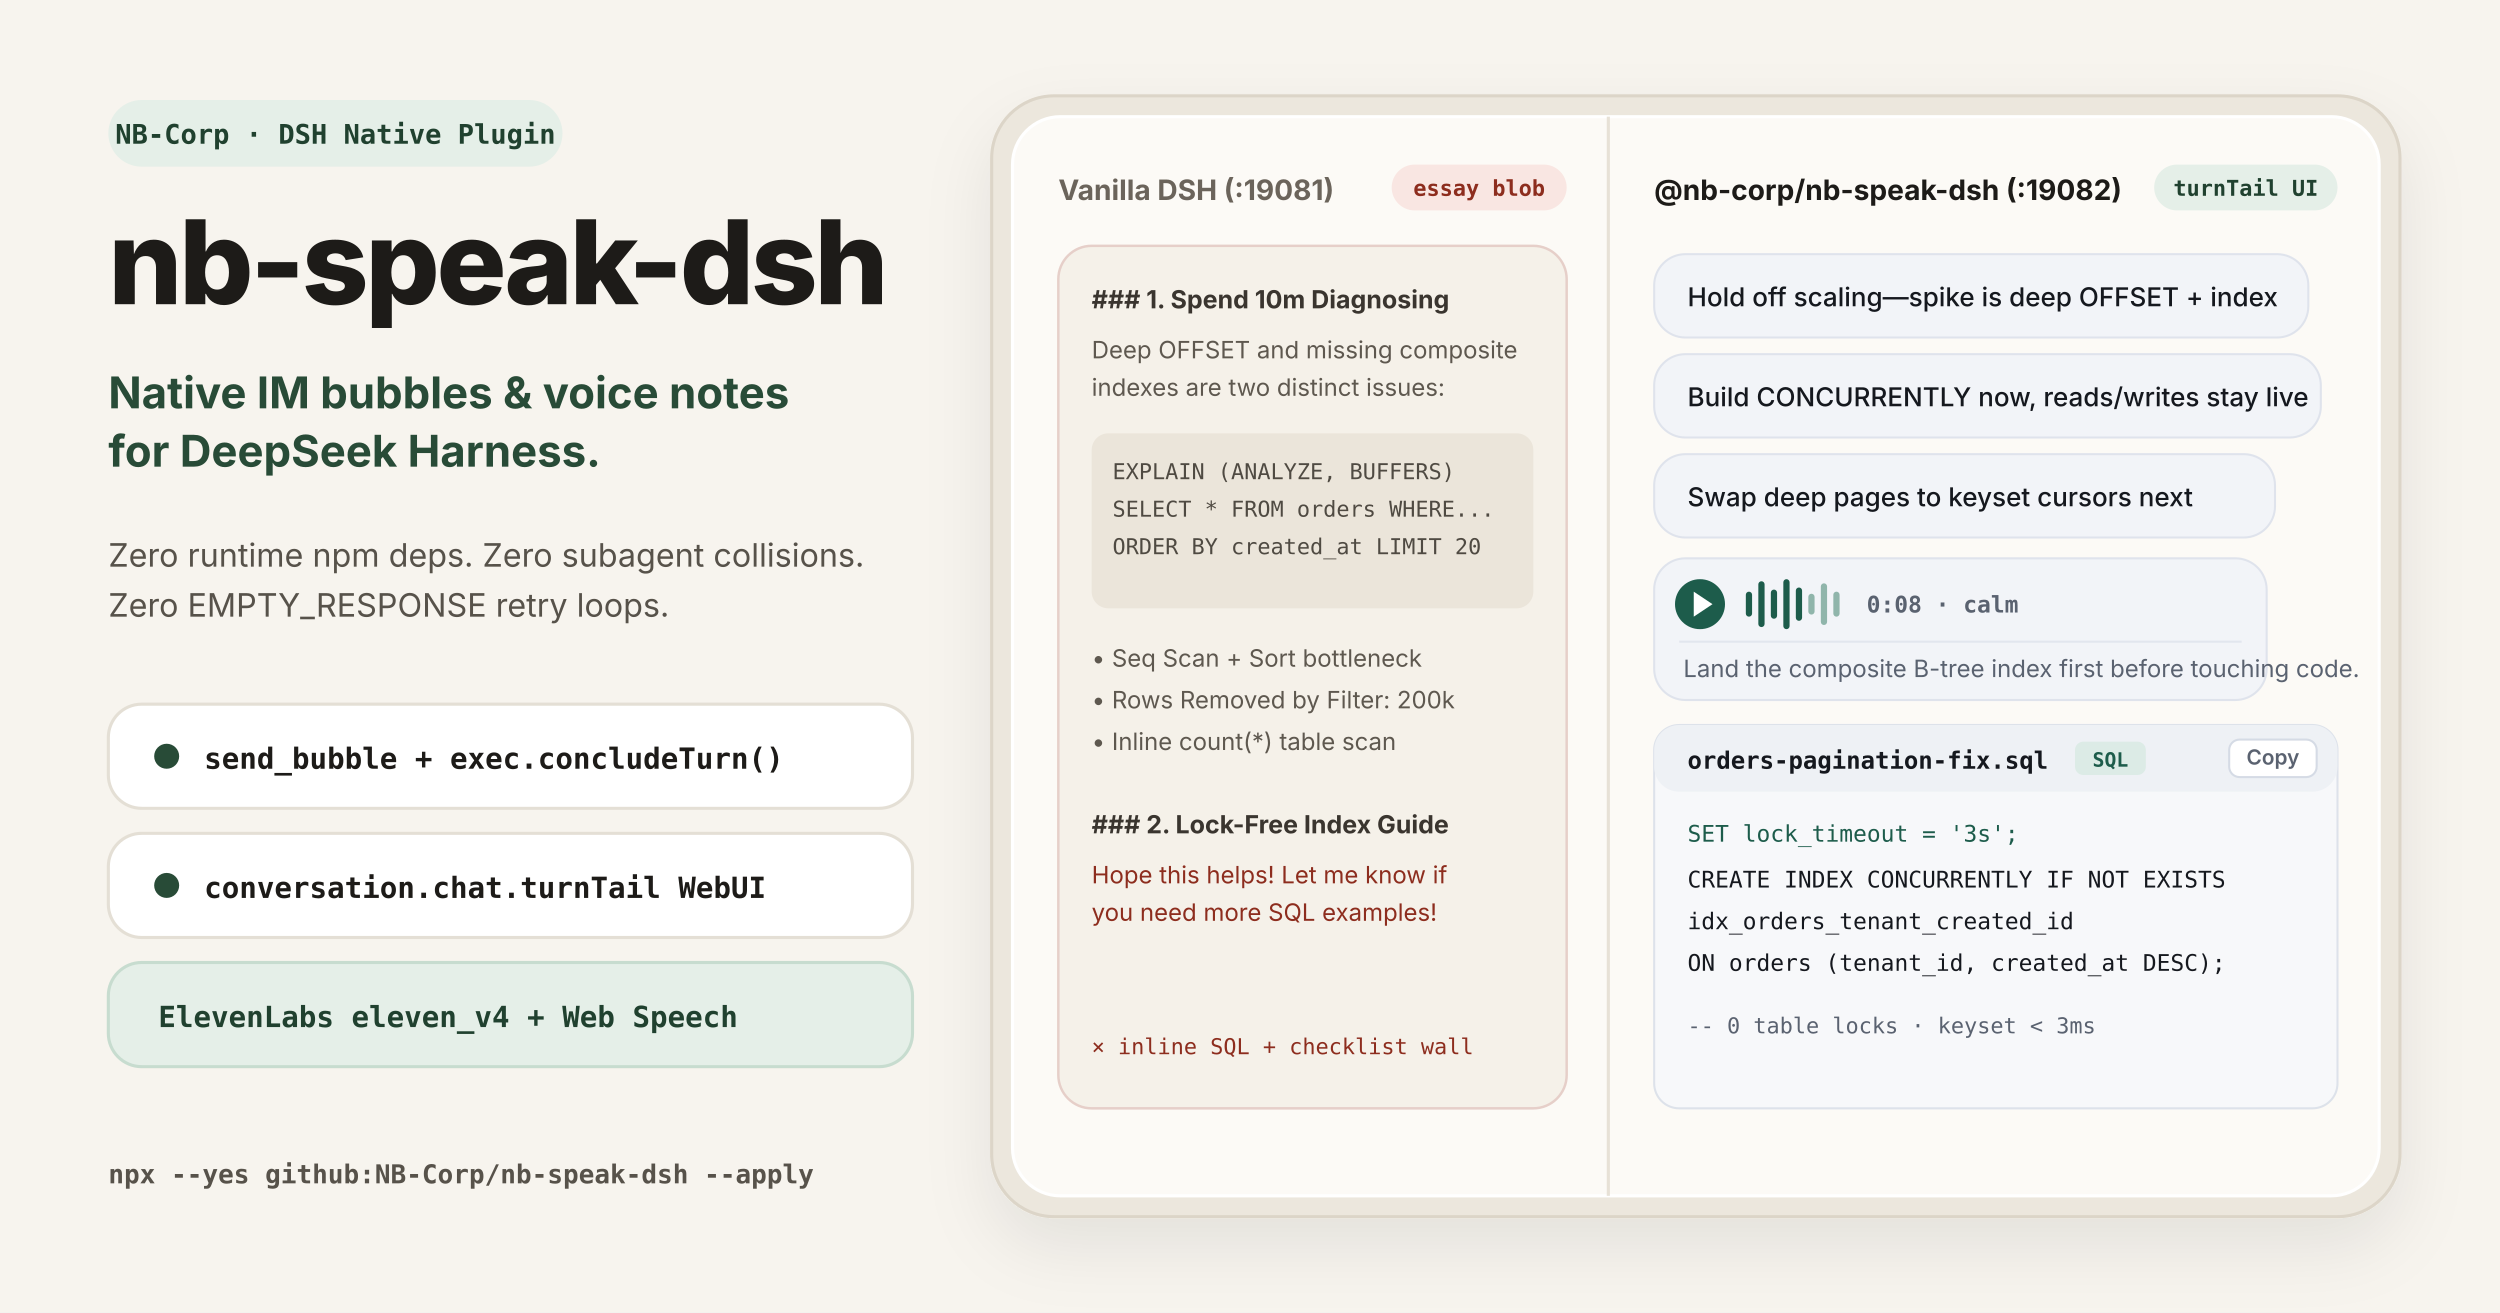
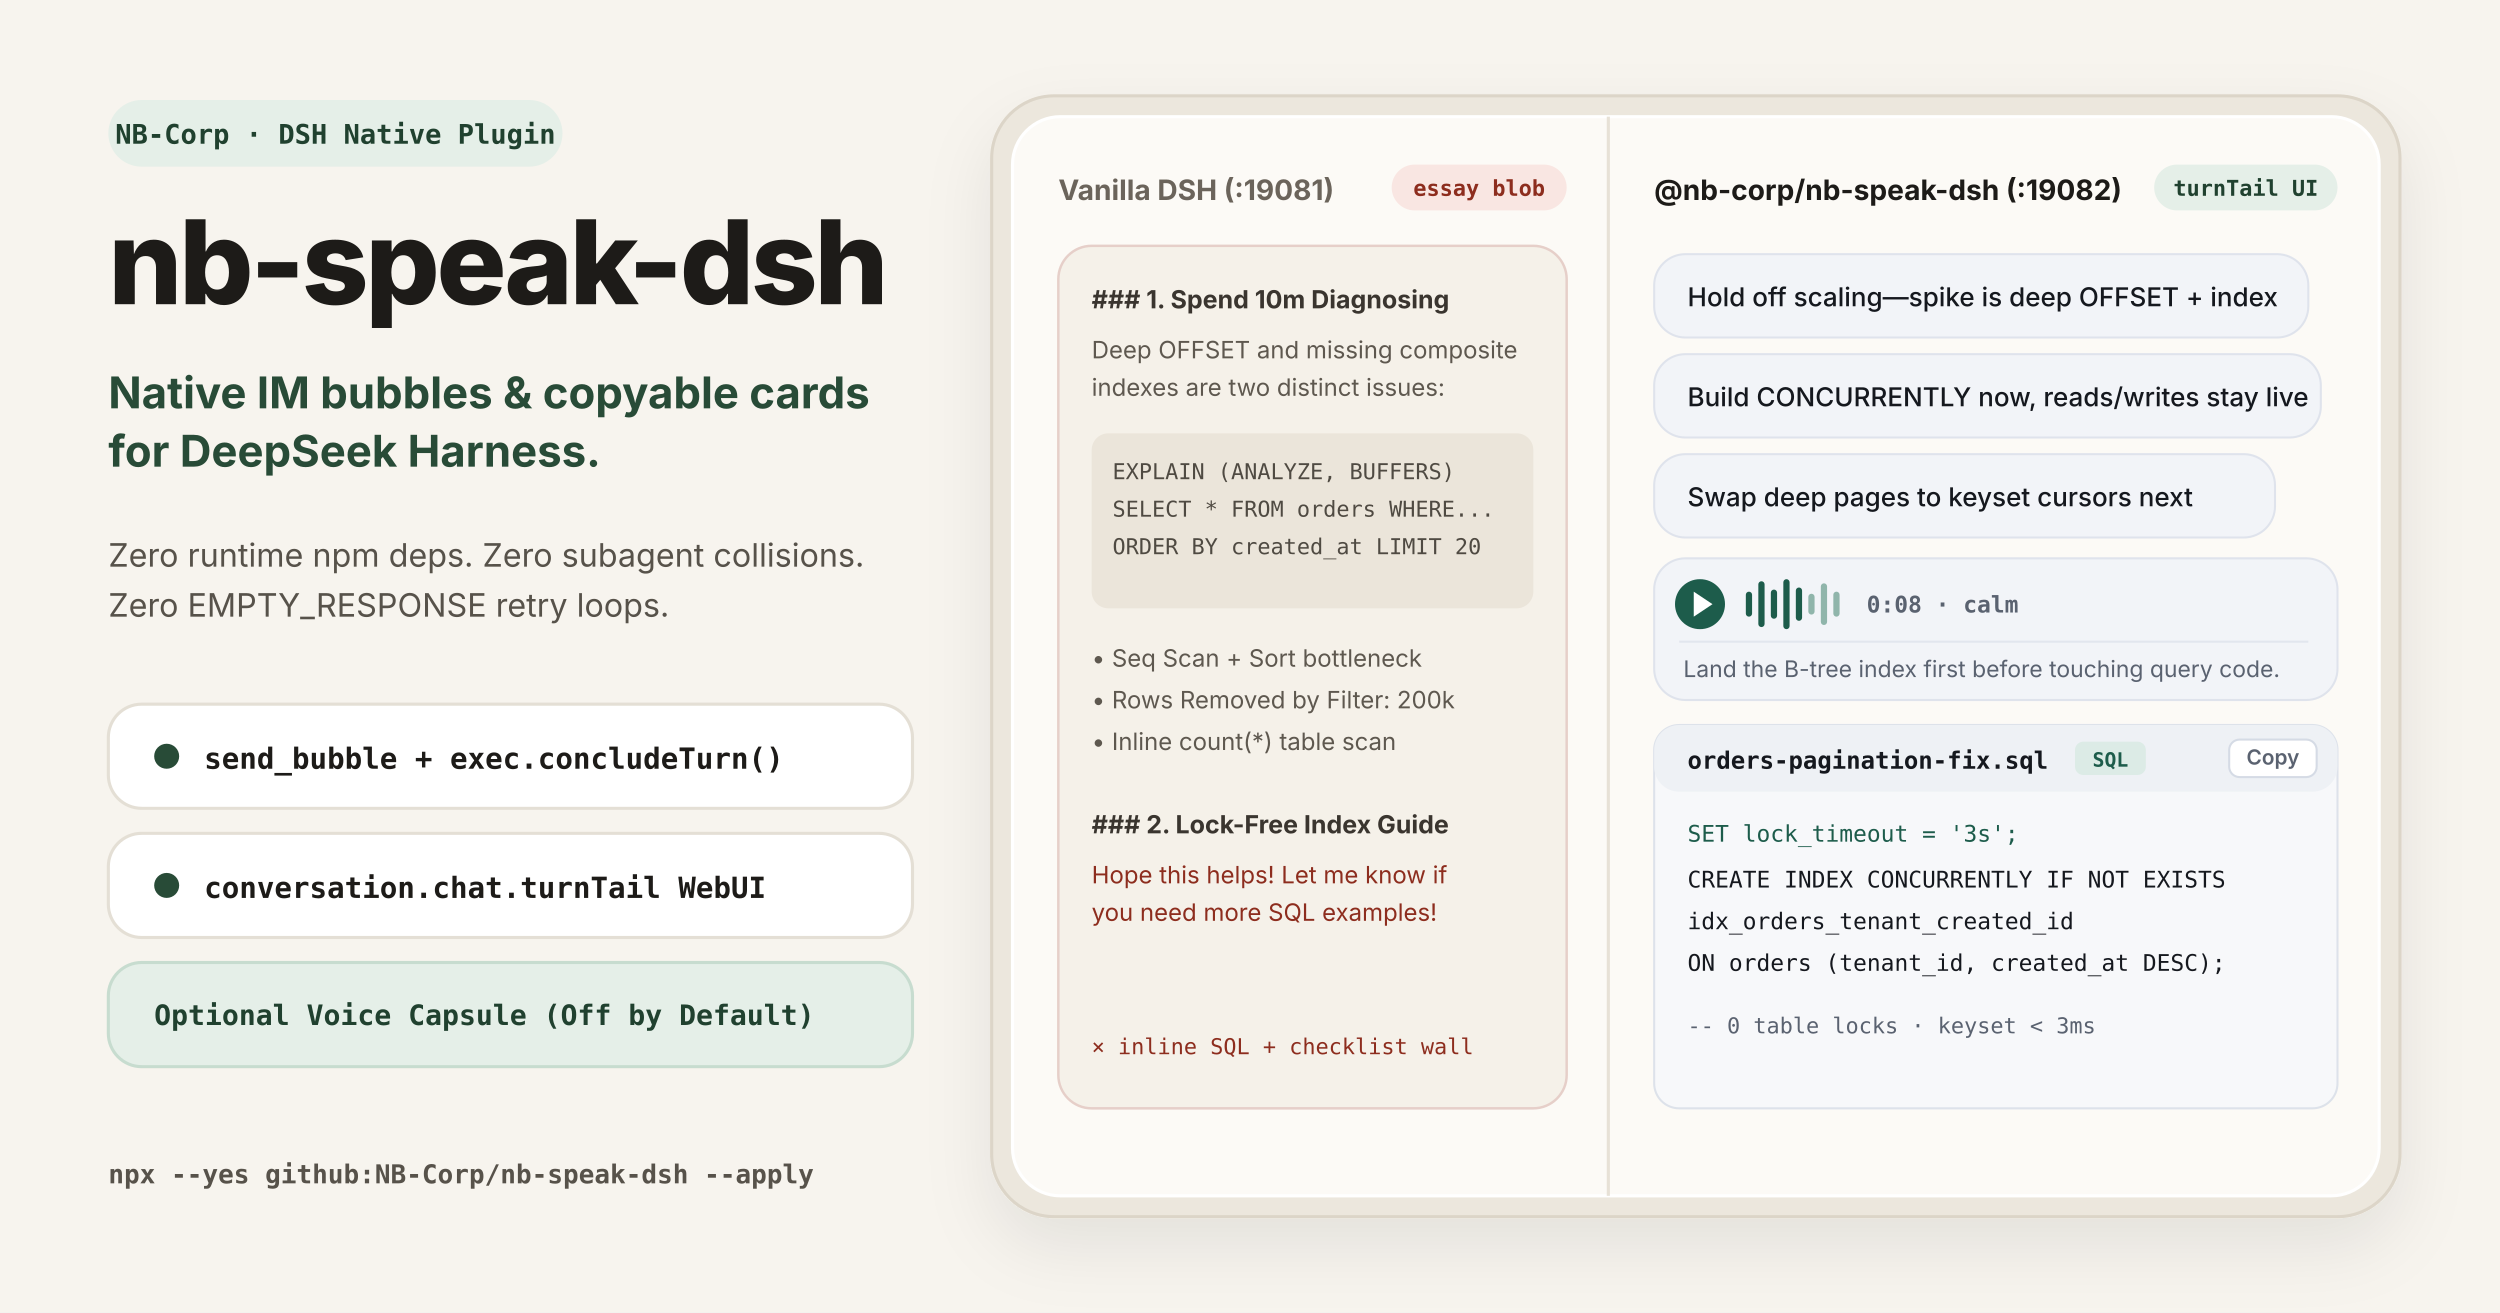
<svg xmlns="http://www.w3.org/2000/svg" viewBox="0 0 1200 630" width="1200" height="630">
  <defs>
    <filter id="softShadow" x="-10%" y="-10%" width="120%" height="125%">
      <feDropShadow dx="0" dy="14" stdDeviation="16" flood-color="#221e18" flood-opacity="0.08" />
    </filter>
  </defs>
  <rect width="1200" height="630" fill="#f7f4ee" />
  <rect x="52" y="48" width="218" height="32" rx="16" fill="#e5efe8" />
  <text x="161" y="69" text-anchor="middle" font-family="ui-monospace, SFMono-Regular, Consolas, monospace" font-size="13" font-weight="700" fill="#20412f">NB-Corp · DSH Native Plugin</text>
  <text x="52" y="146" font-family="-apple-system, BlinkMacSystemFont, 'Segoe UI', system-ui, sans-serif" font-size="56" font-weight="800" letter-spacing="-1.6" fill="#1d1b18">nb-speak-dsh</text>
-   <text x="52" y="196" font-family="-apple-system, BlinkMacSystemFont, 'Segoe UI', system-ui, sans-serif" font-size="21" font-weight="700" fill="#284b37">Native IM bubbles &amp; voice notes</text>
+   <text x="52" y="196" font-family="-apple-system, BlinkMacSystemFont, 'Segoe UI', system-ui, sans-serif" font-size="21" font-weight="700" fill="#284b37">Native IM bubbles &amp; copyable cards</text>
  <text x="52" y="224" font-family="-apple-system, BlinkMacSystemFont, 'Segoe UI', system-ui, sans-serif" font-size="21" font-weight="700" fill="#284b37">for DeepSeek Harness.</text>
  <text x="52" y="272" font-family="-apple-system, BlinkMacSystemFont, 'Segoe UI', system-ui, sans-serif" font-size="15.5" fill="#57524a">Zero runtime npm deps. Zero subagent collisions.</text>
  <text x="52" y="296" font-family="-apple-system, BlinkMacSystemFont, 'Segoe UI', system-ui, sans-serif" font-size="15.5" fill="#57524a">Zero EMPTY_RESPONSE retry loops.</text>
  <rect x="52" y="338" width="386" height="50" rx="16" fill="#ffffff" stroke="#e4dfd5" stroke-width="1.5" />
  <circle cx="80" cy="363" r="6" fill="#284b37" />
  <text x="98" y="369" font-family="ui-monospace, SFMono-Regular, Consolas, monospace" font-size="14" font-weight="600" fill="#1d1b18">send_bubble + exec.concludeTurn()</text>
  <rect x="52" y="400" width="386" height="50" rx="16" fill="#ffffff" stroke="#e4dfd5" stroke-width="1.5" />
  <circle cx="80" cy="425" r="6" fill="#284b37" />
  <text x="98" y="431" font-family="ui-monospace, SFMono-Regular, Consolas, monospace" font-size="14" font-weight="600" fill="#1d1b18">conversation.chat.turnTail WebUI</text>
  <rect x="52" y="462" width="386" height="50" rx="16" fill="#e5efe8" stroke="#c7dccf" stroke-width="1.5" />
-   <text x="76" y="493" font-family="ui-monospace, SFMono-Regular, Consolas, monospace" font-size="14" font-weight="700" fill="#20412f">ElevenLabs eleven_v4 + Web Speech</text>
+   <text x="74" y="492" font-family="ui-monospace, SFMono-Regular, Consolas, monospace" font-size="13.5" font-weight="700" fill="#20412f">Optional Voice Capsule (Off by Default)</text>
  <text x="52" y="568" font-family="ui-monospace, SFMono-Regular, Consolas, monospace" font-size="12.5" font-weight="600" fill="#57524a">npx --yes github:NB-Corp/nb-speak-dsh --apply</text>
  <rect x="476" y="46" width="676" height="538" rx="30" fill="#ece7dd" stroke="#dcd5c8" stroke-width="1.5" filter="url(#softShadow)" />
  <rect x="486" y="56" width="656" height="518" rx="23" fill="#fcfaf6" stroke="#ffffff" stroke-width="1.5" />
  <line x1="772" y1="56" x2="772" y2="574" stroke="#e7e1d6" stroke-width="1.5" />
  <text x="508" y="96" font-family="-apple-system, BlinkMacSystemFont, 'Segoe UI', sans-serif" font-size="13.5" font-weight="700" fill="#6b645b">Vanilla DSH (:19081)</text>
  <rect x="668" y="79" width="84" height="22" rx="11" fill="#f9e6e2" />
  <text x="710" y="94" text-anchor="middle" font-family="ui-monospace, SFMono-Regular, Consolas, monospace" font-size="10.5" font-weight="700" fill="#8d2d1e">essay blob</text>
  <rect x="508" y="118" width="244" height="414" rx="16" fill="#f5f1e9" stroke="#e6cfc9" stroke-width="1.2" />
  <text x="524" y="148" font-family="-apple-system, BlinkMacSystemFont, 'Segoe UI', sans-serif" font-size="12" font-weight="700" fill="#3a352f">### 1. Spend 10m Diagnosing</text>
  <text x="524" y="172" font-family="-apple-system, BlinkMacSystemFont, 'Segoe UI', sans-serif" font-size="11.5" fill="#5e584f">Deep OFFSET and missing composite</text>
  <text x="524" y="190" font-family="-apple-system, BlinkMacSystemFont, 'Segoe UI', sans-serif" font-size="11.5" fill="#5e584f">indexes are two distinct issues:</text>
  <rect x="524" y="208" width="212" height="84" rx="8" fill="#ebe5da" />
  <text x="534" y="230" font-family="ui-monospace, SFMono-Regular, Consolas, monospace" font-size="10.5" fill="#4f4a42">EXPLAIN (ANALYZE, BUFFERS)</text>
  <text x="534" y="248" font-family="ui-monospace, SFMono-Regular, Consolas, monospace" font-size="10.5" fill="#4f4a42">SELECT * FROM orders WHERE...</text>
  <text x="534" y="266" font-family="ui-monospace, SFMono-Regular, Consolas, monospace" font-size="10.5" fill="#4f4a42">ORDER BY created_at LIMIT 20</text>
  <text x="524" y="320" font-family="-apple-system, BlinkMacSystemFont, 'Segoe UI', sans-serif" font-size="11.5" fill="#5e584f">• Seq Scan + Sort bottleneck</text>
  <text x="524" y="340" font-family="-apple-system, BlinkMacSystemFont, 'Segoe UI', sans-serif" font-size="11.5" fill="#5e584f">• Rows Removed by Filter: 200k</text>
  <text x="524" y="360" font-family="-apple-system, BlinkMacSystemFont, 'Segoe UI', sans-serif" font-size="11.5" fill="#5e584f">• Inline count(*) table scan</text>
  <text x="524" y="400" font-family="-apple-system, BlinkMacSystemFont, 'Segoe UI', sans-serif" font-size="12" font-weight="700" fill="#3a352f">### 2. Lock-Free Index Guide</text>
  <text x="524" y="424" font-family="-apple-system, BlinkMacSystemFont, 'Segoe UI', sans-serif" font-size="11.5" fill="#8d2d1e">Hope this helps! Let me know if</text>
  <text x="524" y="442" font-family="-apple-system, BlinkMacSystemFont, 'Segoe UI', sans-serif" font-size="11.5" fill="#8d2d1e">you need more SQL examples!</text>
  <text x="524" y="506" font-family="ui-monospace, SFMono-Regular, Consolas, monospace" font-size="10.5" fill="#8d2d1e">× inline SQL + checklist wall</text>
  <text x="794" y="96" font-family="-apple-system, BlinkMacSystemFont, 'Segoe UI', sans-serif" font-size="13.5" font-weight="700" fill="#1d1b18">@nb-corp/nb-speak-dsh (:19082)</text>
  <rect x="1034" y="79" width="88" height="22" rx="11" fill="#e5efe8" />
  <text x="1078" y="94" text-anchor="middle" font-family="ui-monospace, SFMono-Regular, Consolas, monospace" font-size="10.5" font-weight="700" fill="#20412f">turnTail UI</text>
  <rect x="794" y="122" width="314" height="40" rx="15" fill="#f2f4f8" stroke="#dfe3ec" stroke-width="1" />
  <text x="810" y="147" font-family="-apple-system, BlinkMacSystemFont, 'Segoe UI', sans-serif" font-size="12.5" font-weight="500" fill="#15181e">Hold off scaling—spike is deep OFFSET + index</text>
  <rect x="794" y="170" width="320" height="40" rx="15" fill="#f2f4f8" stroke="#dfe3ec" stroke-width="1" />
  <text x="810" y="195" font-family="-apple-system, BlinkMacSystemFont, 'Segoe UI', sans-serif" font-size="12.5" font-weight="500" fill="#15181e">Build CONCURRENTLY now, reads/writes stay live</text>
  <rect x="794" y="218" width="298" height="40" rx="15" fill="#f2f4f8" stroke="#dfe3ec" stroke-width="1" />
  <text x="810" y="243" font-family="-apple-system, BlinkMacSystemFont, 'Segoe UI', sans-serif" font-size="12.5" font-weight="500" fill="#15181e">Swap deep pages to keyset cursors next</text>
-   <rect x="794" y="268" width="294" height="68" rx="15" fill="#f2f4f8" stroke="#dfe3ec" stroke-width="1" />
+   <rect x="794" y="268" width="328" height="68" rx="15" fill="#f2f4f8" stroke="#dfe3ec" stroke-width="1" />
  <circle cx="816" cy="290" r="12" fill="#1d5c4b" />
  <polygon points="813,284 813,296 822,290" fill="#ffffff" />
  <rect x="838" y="284" width="3" height="12" rx="1.5" fill="#1d5c4b" />
  <rect x="844" y="279" width="3" height="22" rx="1.5" fill="#1d5c4b" />
  <rect x="850" y="283" width="3" height="14" rx="1.5" fill="#1d5c4b" />
  <rect x="856" y="278" width="3" height="24" rx="1.5" fill="#1d5c4b" />
  <rect x="862" y="282" width="3" height="16" rx="1.5" fill="#1d5c4b" />
  <rect x="868" y="285" width="3" height="10" rx="1.5" fill="#90b5ab" />
  <rect x="874" y="280" width="3" height="20" rx="1.5" fill="#90b5ab" />
  <rect x="880" y="284" width="3" height="12" rx="1.5" fill="#90b5ab" />
  <text x="896" y="294" font-family="ui-monospace, SFMono-Regular, Consolas, monospace" font-size="11" font-weight="600" fill="#5a6270">0:08 · calm</text>
-   <line x1="806" y1="308" x2="1076" y2="308" stroke="#e2e6ee" stroke-width="1" />
-   <text x="808" y="325" font-family="-apple-system, BlinkMacSystemFont, 'Segoe UI', sans-serif" font-size="11.5" fill="#5a6270">Land the composite B-tree index first before touching code.</text>
+   <line x1="806" y1="308" x2="1108" y2="308" stroke="#e2e6ee" stroke-width="1" />
+   <text x="808" y="325" font-family="-apple-system, BlinkMacSystemFont, 'Segoe UI', sans-serif" font-size="11" fill="#5a6270">Land the B-tree index first before touching query code.</text>
  <rect x="794" y="348" width="328" height="184" rx="12" fill="#f7f8fa" stroke="#dde2ea" stroke-width="1" />
  <rect x="794" y="348" width="328" height="32" rx="12" fill="#eef1f5" />
  <text x="810" y="369" font-family="ui-monospace, SFMono-Regular, Consolas, monospace" font-size="11.5" font-weight="700" fill="#15181e">orders-pagination-fix.sql</text>
  <rect x="996" y="356" width="34" height="16" rx="4" fill="#dcebe6" />
  <text x="1013" y="368" text-anchor="middle" font-family="ui-monospace, SFMono-Regular, Consolas, monospace" font-size="9.5" font-weight="700" fill="#1d5c4b">SQL</text>
  <rect x="1070" y="355" width="42" height="18" rx="5" fill="#ffffff" stroke="#d5dbe5" stroke-width="1" />
  <text x="1091" y="367" text-anchor="middle" font-family="-apple-system, BlinkMacSystemFont, 'Segoe UI', sans-serif" font-size="10" font-weight="600" fill="#5a6270">Copy</text>
  <text x="810" y="404" font-family="ui-monospace, SFMono-Regular, Consolas, monospace" font-size="11" fill="#1d5c4b">SET lock_timeout = '3s';</text>
  <text x="810" y="426" font-family="ui-monospace, SFMono-Regular, Consolas, monospace" font-size="11" fill="#15181e">CREATE INDEX CONCURRENTLY IF NOT EXISTS</text>
  <text x="810" y="446" font-family="ui-monospace, SFMono-Regular, Consolas, monospace" font-size="11" fill="#15181e">  idx_orders_tenant_created_id</text>
  <text x="810" y="466" font-family="ui-monospace, SFMono-Regular, Consolas, monospace" font-size="11" fill="#15181e">  ON orders (tenant_id, created_at DESC);</text>
  <text x="810" y="496" font-family="ui-monospace, SFMono-Regular, Consolas, monospace" font-size="10.5" fill="#5a6270">-- 0 table locks · keyset &lt; 3ms</text>
</svg>
